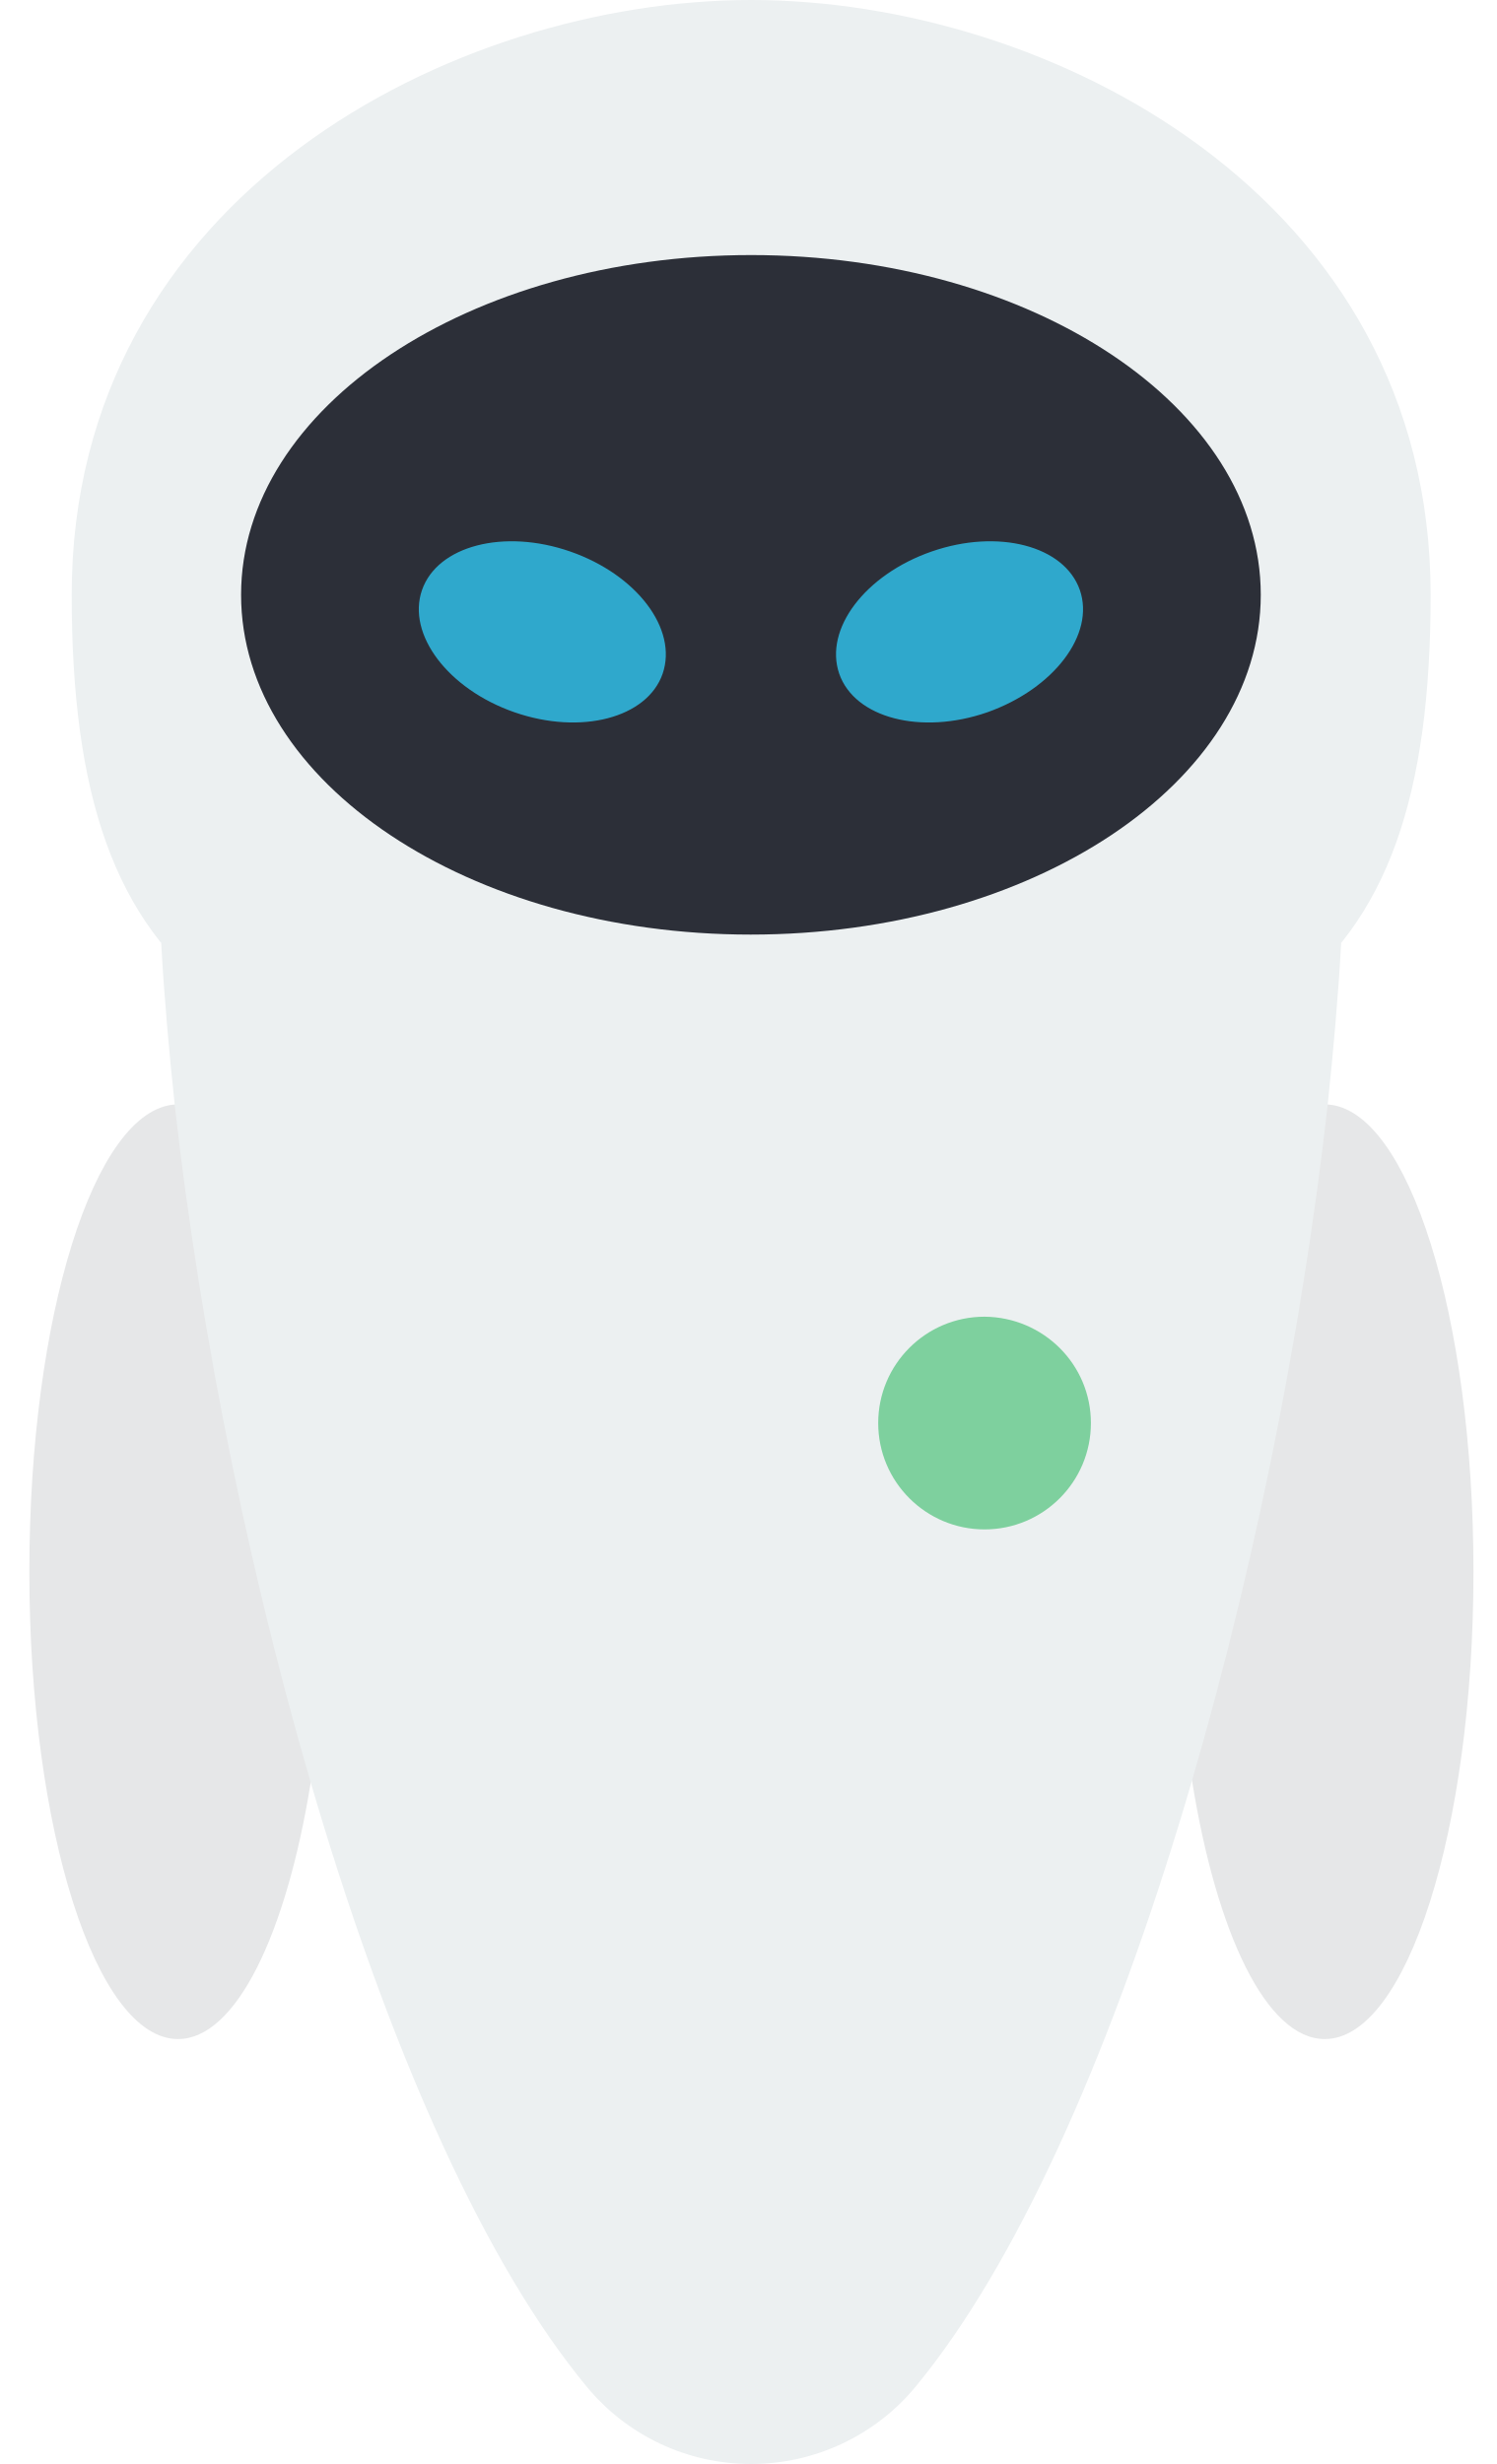
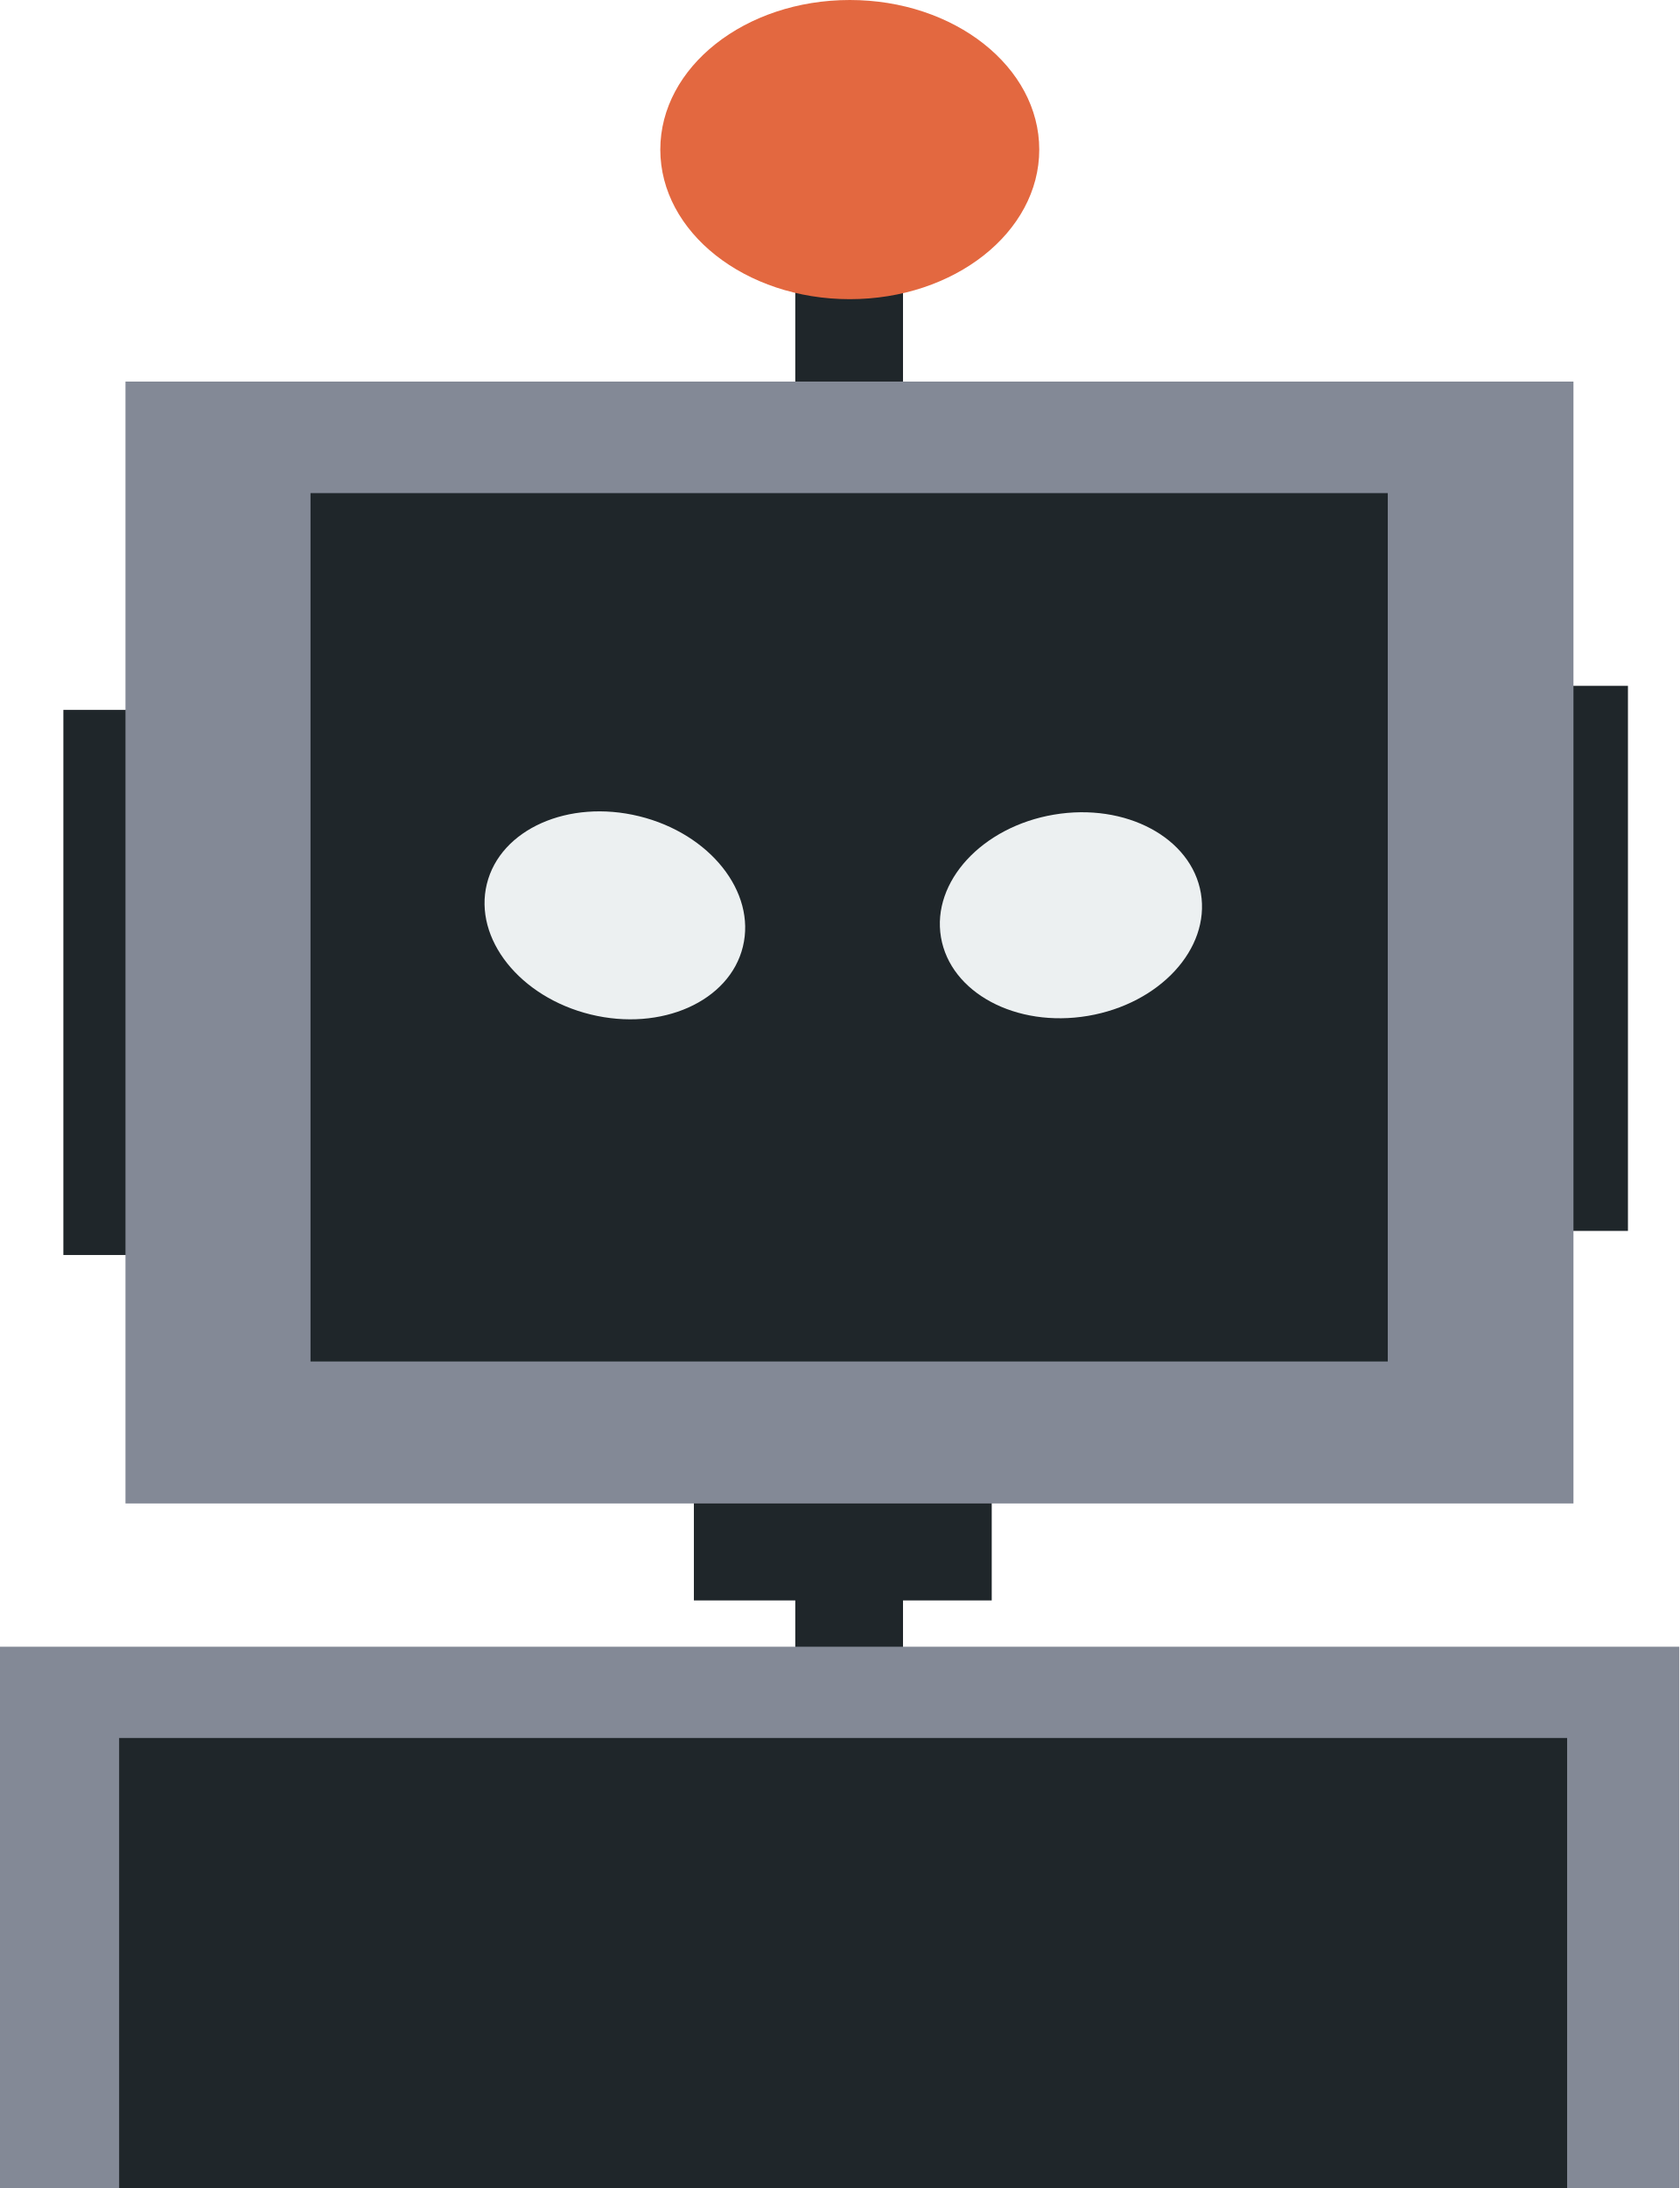
- <svg xmlns="http://www.w3.org/2000/svg" version="1.1" id="Laag_1" x="0px" y="0px" viewBox="0 0 311 512" style="enable-background:new 0 0 311 512;" xml:space="preserve">
+ <svg xmlns="http://www.w3.org/2000/svg" version="1.1" id="Laag_1" x="0px" y="0px" viewBox="0 0 265 345.2" style="enable-background:new 0 0 265 345.2;" xml:space="preserve">
  <style type="text/css">
- 	.st0{fill:#E6E7E8;}
- 	.st1{fill:#ECF0F1;}
- 	.st2{fill:#2C2F38;}
- 	.st3{fill:#2FA8CC;}
- 	.st4{fill:#7ED09E;}
+ 	.st0{fill:#1F262A;}
+ 	.st1{fill:#838996;}
+ 	.st2{fill:#E36840;}
+ 	.st3{fill:#ECF0F1;}
</style>
-   <path class="st0" d="M275.9,229.5c16.8,1.1,30.3,44,30.3,97.1c0,53.7-13.9,97.1-30.9,97.1c-12.1,0-22.5-21.9-27.6-53.8l-183.1,0.3  c-5.1,31.8-15.6,53.5-27.6,53.5c-17,0-30.9-43.4-30.9-97.1c0-53.1,13.5-96,30.3-97.1H275.9z" />
-   <path class="st1" d="M33.5,196c0.6,10.9,1.6,22.2,2.8,33.5C47,325.4,79.8,445,121.9,495.9c8.4,10.2,20.9,16.1,34.2,16.1  c13.2,0,25.8-5.9,34.2-16.1c42-50.9,74.9-170.5,85.6-266.3c1.2-11.4,2.2-22.6,2.8-33.5v-0.1L33.5,196z" />
-   <path class="st1" d="M297.3,123.6c0,82.9-35.3,105.9-141.2,105.9s-141.2-23-141.2-105.9S94.3,0,156.1,0S297.3,40.7,297.3,123.6z" />
-   <path class="st2" d="M262,123.6c0-39-47.4-70.6-105.9-70.6S50.1,84.6,50.1,123.6s47.4,70.6,105.9,70.6S262,162.6,262,123.6z" />
-   <path class="st3" d="M118.5,114.6c-13.8-4.8-27.6-1.2-30.8,8c-3.2,9.2,5.4,20.6,19.2,25.4c13.8,4.8,27.6,1.2,30.8-8  C140.9,130.7,132.3,119.4,118.5,114.6z" />
-   <path class="st3" d="M224.4,122.6c-3.2-9.2-17-12.8-30.8-8c-13.8,4.8-22.4,16.1-19.2,25.4c3.2,9.2,17,12.8,30.8,8  C219,143.1,227.6,131.8,224.4,122.6z" />
-   <path class="st4" d="M226.7,295.7c0,12.2-9.9,22.1-22.1,22.1c-12.2,0-22.1-9.9-22.1-22.1c0-12.2,9.9-22.1,22.1-22.1  C216.8,273.7,226.7,283.5,226.7,295.7z" />
+   <rect x="125.5" y="237.2" class="st0" width="17" height="53" />
+   <rect x="109.5" y="222" class="st0" width="47" height="30.5" />
+   <rect x="10" y="112" class="st0" width="17.1" height="86" />
+   <rect x="239.8" y="108.2" class="st0" width="17.1" height="86" />
+   <rect x="19.8" y="60.2" class="st1" width="228.5" height="177" />
+   <rect x="49" y="77.8" class="st0" width="170" height="137" />
+   <rect y="259.8" class="st1" width="265" height="85.5" />
+   <rect x="18.8" y="274.2" class="st0" width="228.5" height="71" />
+   <rect x="125.5" y="7.2" class="st0" width="17" height="53" />
+   <ellipse class="st2" cx="134.1" cy="23.6" rx="29.9" ry="23.6" />
+   <ellipse transform="matrix(0.2378 -0.9713 0.9713 0.2378 -66.2937 204.2921)" class="st3" cx="97" cy="144.4" rx="16.1" ry="20.8" />
+   <ellipse transform="matrix(0.986 -0.1667 0.1667 0.986 -21.7066 30.1935)" class="st3" cx="169" cy="144.4" rx="20.8" ry="16.1" />
</svg>
